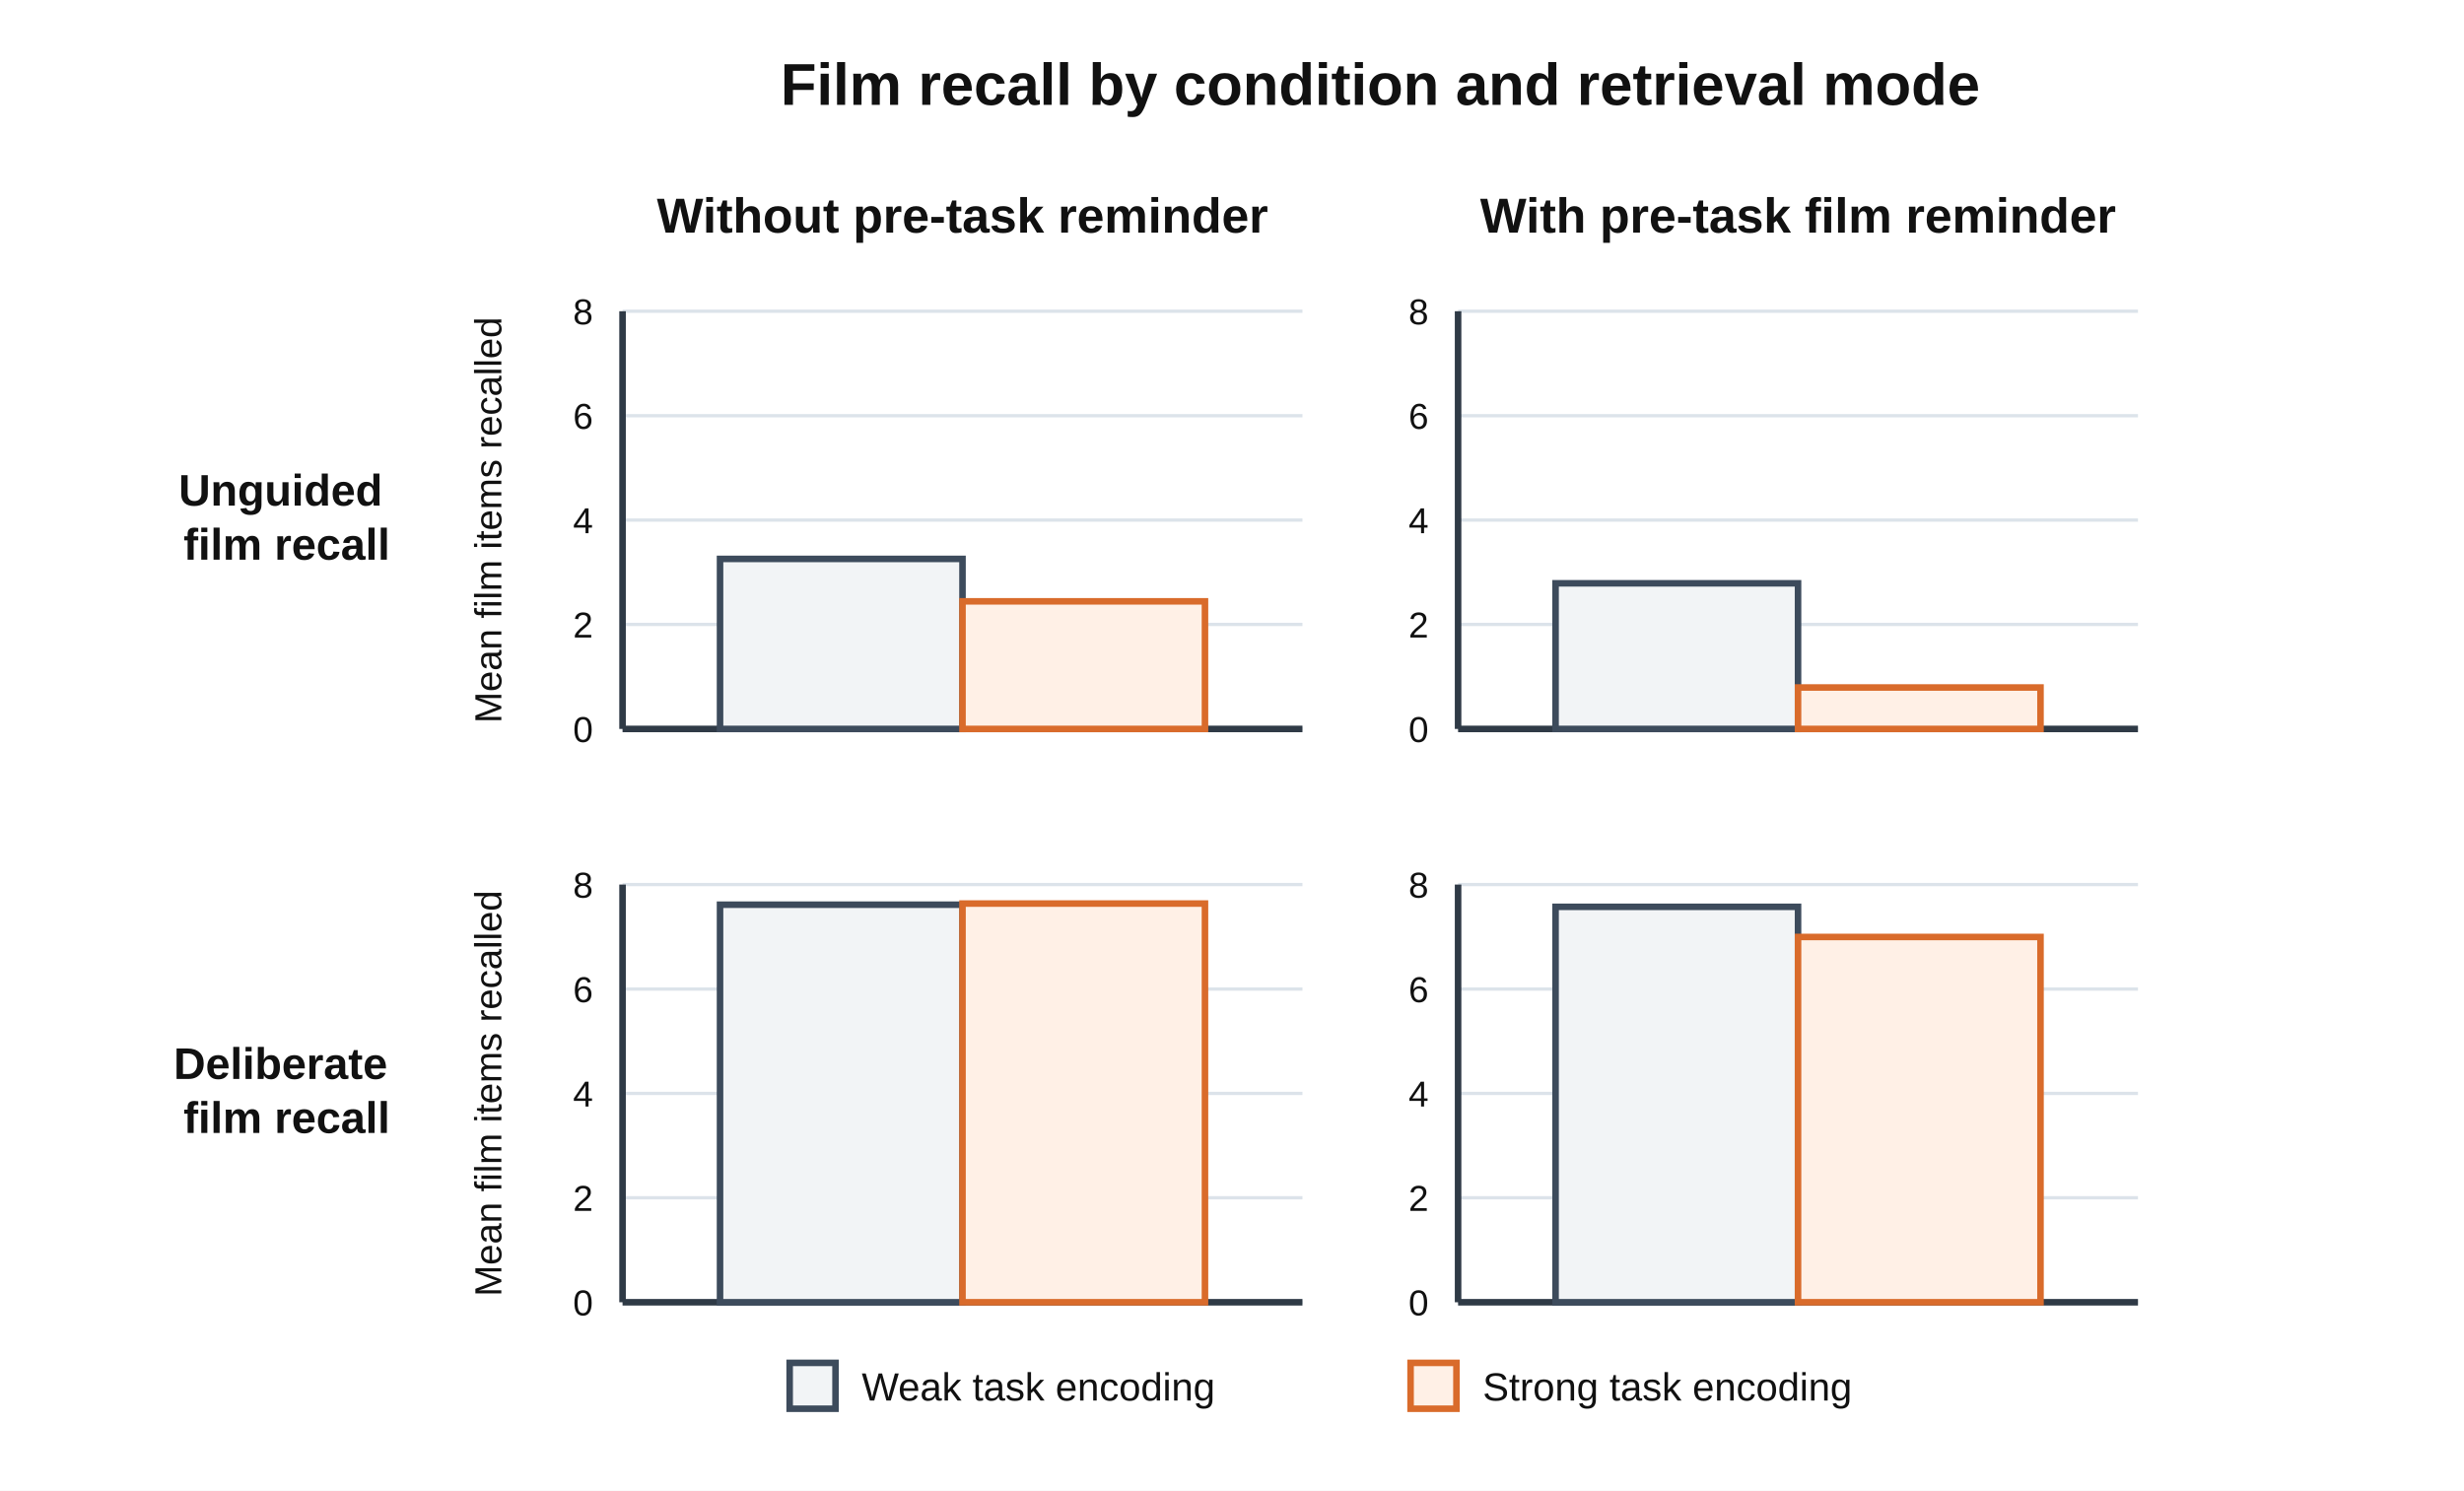
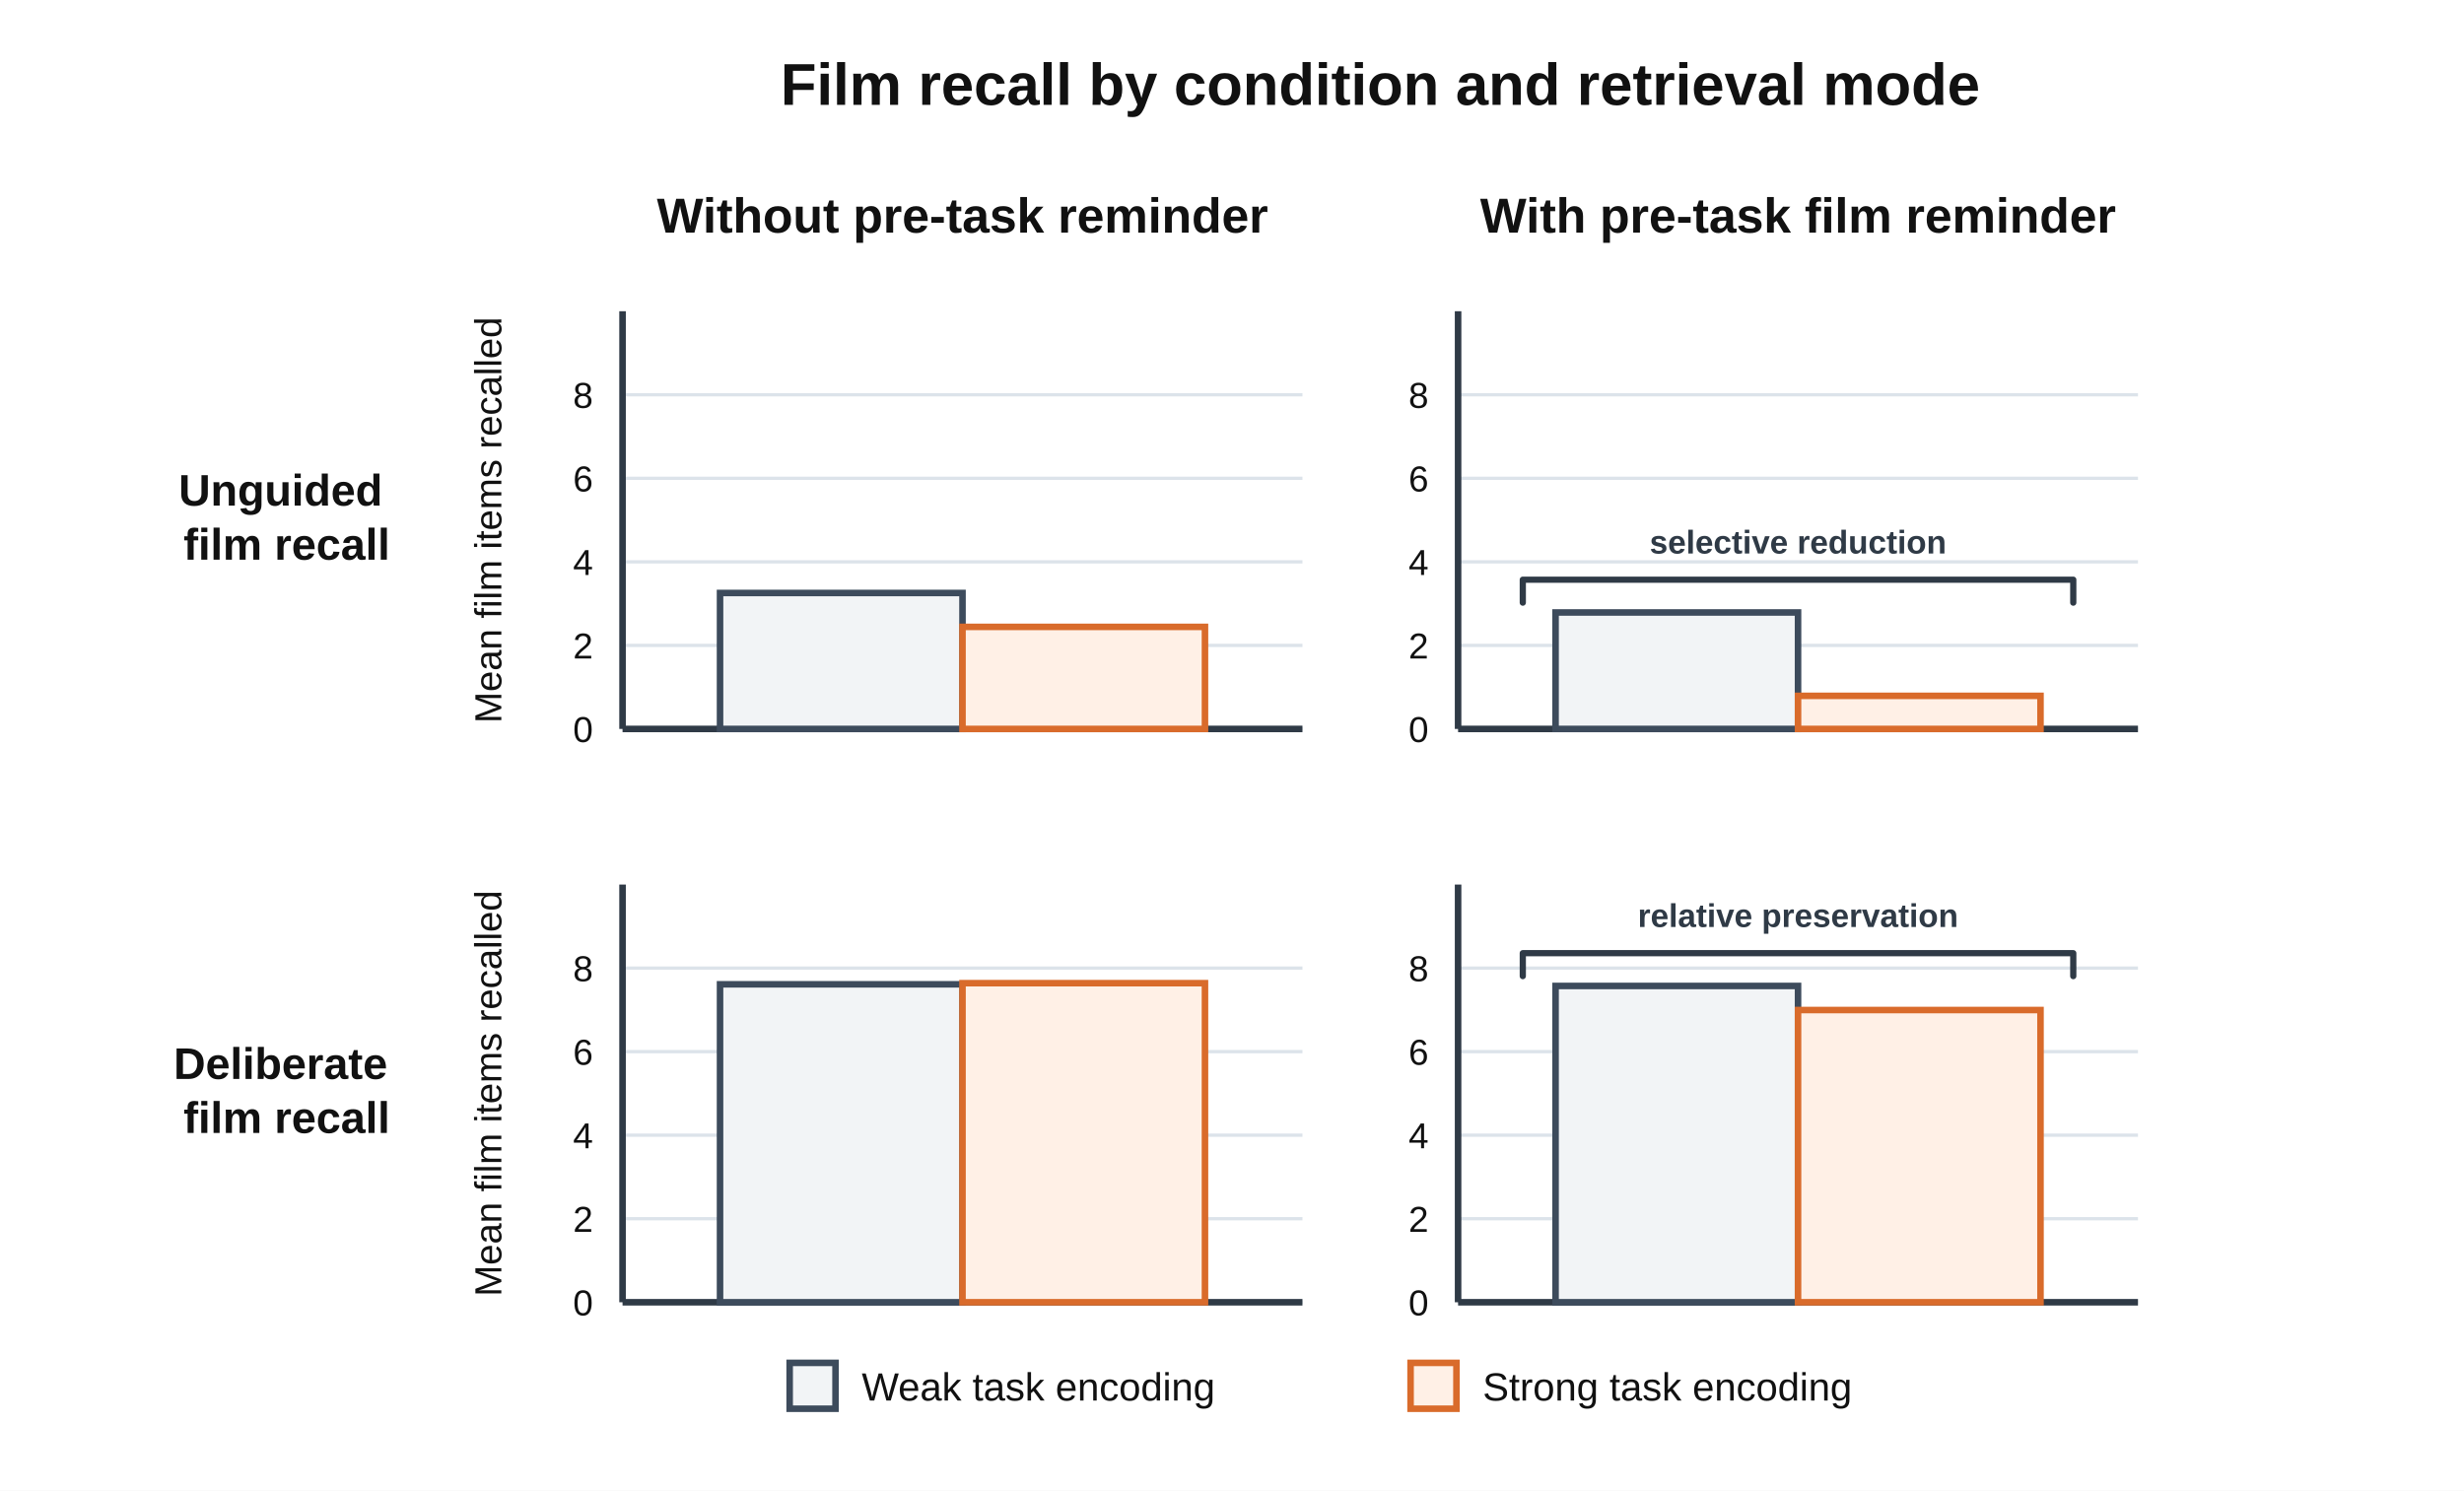
<svg xmlns="http://www.w3.org/2000/svg" width="1504" height="910" viewBox="0 0 1504 910">
  <rect width="100%" height="100%" fill="white" />
  <text x="842.5" y="64.0" font-family="Arial, Helvetica, DejaVu Sans, sans-serif" font-size="36" font-weight="bold" text-anchor="middle" fill="#111111">Film recall by condition and retrieval mode</text>
  <text x="587.5" y="142.0" font-family="Arial, Helvetica, DejaVu Sans, sans-serif" font-size="30" font-weight="bold" text-anchor="middle" fill="#111111">Without pre-task reminder</text>
  <text x="1097.5" y="142.0" font-family="Arial, Helvetica, DejaVu Sans, sans-serif" font-size="30" font-weight="bold" text-anchor="middle" fill="#111111">With pre-task film reminder</text>
  <text x="175.0" y="301.0" font-family="Arial, Helvetica, DejaVu Sans, sans-serif" font-size="27" font-weight="bold" text-anchor="middle" dominant-baseline="middle" fill="#111111">
    <tspan x="175.0" dy="0.0">Unguided</tspan>
    <tspan x="175.0" dy="33.0">film recall</tspan>
  </text>
  <text x="175.0" y="651.0" font-family="Arial, Helvetica, DejaVu Sans, sans-serif" font-size="27" font-weight="bold" text-anchor="middle" dominant-baseline="middle" fill="#111111">
    <tspan x="175.0" dy="0.0">Deliberate</tspan>
    <tspan x="175.0" dy="33.0">film recall</tspan>
  </text>
  <line x1="380.0" y1="445.0" x2="795.0" y2="445.0" stroke="#DCE3EA" stroke-width="2.0" />
  <text x="362.0" y="453.0" font-family="Arial, Helvetica, DejaVu Sans, sans-serif" font-size="22" font-weight="normal" text-anchor="end" fill="#111111">0</text>
-   <line x1="380.0" y1="381.2" x2="795.0" y2="381.2" stroke="#DCE3EA" stroke-width="2.0" />
-   <text x="362.0" y="389.2" font-family="Arial, Helvetica, DejaVu Sans, sans-serif" font-size="22" font-weight="normal" text-anchor="end" fill="#111111">2</text>
-   <line x1="380.0" y1="317.5" x2="795.0" y2="317.5" stroke="#DCE3EA" stroke-width="2.0" />
-   <text x="362.0" y="325.5" font-family="Arial, Helvetica, DejaVu Sans, sans-serif" font-size="22" font-weight="normal" text-anchor="end" fill="#111111">4</text>
-   <line x1="380.0" y1="253.8" x2="795.0" y2="253.8" stroke="#DCE3EA" stroke-width="2.0" />
-   <text x="362.0" y="261.8" font-family="Arial, Helvetica, DejaVu Sans, sans-serif" font-size="22" font-weight="normal" text-anchor="end" fill="#111111">6</text>
-   <line x1="380.0" y1="190.0" x2="795.0" y2="190.0" stroke="#DCE3EA" stroke-width="2.0" />
-   <text x="362.0" y="198.0" font-family="Arial, Helvetica, DejaVu Sans, sans-serif" font-size="22" font-weight="normal" text-anchor="end" fill="#111111">8</text>
+   <line x1="380.0" y1="394.0" x2="795.0" y2="394.0" stroke="#DCE3EA" stroke-width="2.0" />
+   <text x="362.0" y="402.0" font-family="Arial, Helvetica, DejaVu Sans, sans-serif" font-size="22" font-weight="normal" text-anchor="end" fill="#111111">2</text>
+   <line x1="380.0" y1="343.0" x2="795.0" y2="343.0" stroke="#DCE3EA" stroke-width="2.0" />
+   <text x="362.0" y="351.0" font-family="Arial, Helvetica, DejaVu Sans, sans-serif" font-size="22" font-weight="normal" text-anchor="end" fill="#111111">4</text>
+   <line x1="380.0" y1="292.0" x2="795.0" y2="292.0" stroke="#DCE3EA" stroke-width="2.0" />
+   <text x="362.0" y="300.0" font-family="Arial, Helvetica, DejaVu Sans, sans-serif" font-size="22" font-weight="normal" text-anchor="end" fill="#111111">6</text>
+   <line x1="380.0" y1="241.0" x2="795.0" y2="241.0" stroke="#DCE3EA" stroke-width="2.0" />
+   <text x="362.0" y="249.0" font-family="Arial, Helvetica, DejaVu Sans, sans-serif" font-size="22" font-weight="normal" text-anchor="end" fill="#111111">8</text>
  <line x1="380.0" y1="190.0" x2="380.0" y2="445.0" stroke="#2F3A46" stroke-width="4.0" />
  <line x1="380.0" y1="445.0" x2="795.0" y2="445.0" stroke="#2F3A46" stroke-width="4.0" />
-   <rect x="439.5" y="341.2" width="148.0" height="103.8" fill="#F2F4F6" stroke="#3D4B5C" stroke-width="4.0" />
-   <rect x="587.5" y="367.1" width="148.0" height="77.9" fill="#FFF0E6" stroke="#D96B2B" stroke-width="4.0" />
+   <rect x="439.5" y="362.0" width="148.0" height="83.0" fill="#F2F4F6" stroke="#3D4B5C" stroke-width="4.0" />
+   <rect x="587.5" y="382.7" width="148.0" height="62.3" fill="#FFF0E6" stroke="#D96B2B" stroke-width="4.0" />
  <text x="0.0" y="0.0" font-family="Arial, Helvetica, DejaVu Sans, sans-serif" font-size="23" font-weight="normal" text-anchor="middle" fill="#111111" transform="translate(306.0 317.5) rotate(-90)">Mean film items recalled</text>
  <line x1="890.0" y1="445.0" x2="1305.0" y2="445.0" stroke="#DCE3EA" stroke-width="2.0" />
  <text x="872.0" y="453.0" font-family="Arial, Helvetica, DejaVu Sans, sans-serif" font-size="22" font-weight="normal" text-anchor="end" fill="#111111">0</text>
-   <line x1="890.0" y1="381.2" x2="1305.0" y2="381.2" stroke="#DCE3EA" stroke-width="2.0" />
-   <text x="872.0" y="389.2" font-family="Arial, Helvetica, DejaVu Sans, sans-serif" font-size="22" font-weight="normal" text-anchor="end" fill="#111111">2</text>
-   <line x1="890.0" y1="317.5" x2="1305.0" y2="317.5" stroke="#DCE3EA" stroke-width="2.0" />
-   <text x="872.0" y="325.5" font-family="Arial, Helvetica, DejaVu Sans, sans-serif" font-size="22" font-weight="normal" text-anchor="end" fill="#111111">4</text>
-   <line x1="890.0" y1="253.8" x2="1305.0" y2="253.8" stroke="#DCE3EA" stroke-width="2.0" />
-   <text x="872.0" y="261.8" font-family="Arial, Helvetica, DejaVu Sans, sans-serif" font-size="22" font-weight="normal" text-anchor="end" fill="#111111">6</text>
-   <line x1="890.0" y1="190.0" x2="1305.0" y2="190.0" stroke="#DCE3EA" stroke-width="2.0" />
-   <text x="872.0" y="198.0" font-family="Arial, Helvetica, DejaVu Sans, sans-serif" font-size="22" font-weight="normal" text-anchor="end" fill="#111111">8</text>
+   <line x1="890.0" y1="394.0" x2="1305.0" y2="394.0" stroke="#DCE3EA" stroke-width="2.0" />
+   <text x="872.0" y="402.0" font-family="Arial, Helvetica, DejaVu Sans, sans-serif" font-size="22" font-weight="normal" text-anchor="end" fill="#111111">2</text>
+   <line x1="890.0" y1="343.0" x2="1305.0" y2="343.0" stroke="#DCE3EA" stroke-width="2.0" />
+   <text x="872.0" y="351.0" font-family="Arial, Helvetica, DejaVu Sans, sans-serif" font-size="22" font-weight="normal" text-anchor="end" fill="#111111">4</text>
+   <line x1="890.0" y1="292.0" x2="1305.0" y2="292.0" stroke="#DCE3EA" stroke-width="2.0" />
+   <text x="872.0" y="300.0" font-family="Arial, Helvetica, DejaVu Sans, sans-serif" font-size="22" font-weight="normal" text-anchor="end" fill="#111111">6</text>
+   <line x1="890.0" y1="241.0" x2="1305.0" y2="241.0" stroke="#DCE3EA" stroke-width="2.0" />
+   <text x="872.0" y="249.0" font-family="Arial, Helvetica, DejaVu Sans, sans-serif" font-size="22" font-weight="normal" text-anchor="end" fill="#111111">8</text>
  <line x1="890.0" y1="190.0" x2="890.0" y2="445.0" stroke="#2F3A46" stroke-width="4.0" />
  <line x1="890.0" y1="445.0" x2="1305.0" y2="445.0" stroke="#2F3A46" stroke-width="4.0" />
-   <rect x="949.5" y="356.1" width="148.0" height="88.9" fill="#F2F4F6" stroke="#3D4B5C" stroke-width="4.0" />
-   <rect x="1097.5" y="419.7" width="148.0" height="25.3" fill="#FFF0E6" stroke="#D96B2B" stroke-width="4.0" />
+   <rect x="949.5" y="373.9" width="148.0" height="71.1" fill="#F2F4F6" stroke="#3D4B5C" stroke-width="4.0" />
+   <rect x="1097.5" y="424.8" width="148.0" height="20.2" fill="#FFF0E6" stroke="#D96B2B" stroke-width="4.0" />
+   <polyline points="929.5,367.9 929.5,353.9 1265.5,353.9 1265.5,367.9" fill="none" stroke="#2F3A46" stroke-width="3.8" stroke-linecap="round" stroke-linejoin="round" />
+   <text x="1097.5" y="337.9" font-family="Arial, Helvetica, DejaVu Sans, sans-serif" font-size="20" font-weight="bold" text-anchor="middle" fill="#2F3A46">selective reduction</text>
  <line x1="380.0" y1="795.0" x2="795.0" y2="795.0" stroke="#DCE3EA" stroke-width="2.0" />
  <text x="362.0" y="803.0" font-family="Arial, Helvetica, DejaVu Sans, sans-serif" font-size="22" font-weight="normal" text-anchor="end" fill="#111111">0</text>
-   <line x1="380.0" y1="731.2" x2="795.0" y2="731.2" stroke="#DCE3EA" stroke-width="2.0" />
-   <text x="362.0" y="739.2" font-family="Arial, Helvetica, DejaVu Sans, sans-serif" font-size="22" font-weight="normal" text-anchor="end" fill="#111111">2</text>
-   <line x1="380.0" y1="667.5" x2="795.0" y2="667.5" stroke="#DCE3EA" stroke-width="2.0" />
-   <text x="362.0" y="675.5" font-family="Arial, Helvetica, DejaVu Sans, sans-serif" font-size="22" font-weight="normal" text-anchor="end" fill="#111111">4</text>
-   <line x1="380.0" y1="603.8" x2="795.0" y2="603.8" stroke="#DCE3EA" stroke-width="2.0" />
-   <text x="362.0" y="611.8" font-family="Arial, Helvetica, DejaVu Sans, sans-serif" font-size="22" font-weight="normal" text-anchor="end" fill="#111111">6</text>
-   <line x1="380.0" y1="540.0" x2="795.0" y2="540.0" stroke="#DCE3EA" stroke-width="2.0" />
-   <text x="362.0" y="548.0" font-family="Arial, Helvetica, DejaVu Sans, sans-serif" font-size="22" font-weight="normal" text-anchor="end" fill="#111111">8</text>
+   <line x1="380.0" y1="744.0" x2="795.0" y2="744.0" stroke="#DCE3EA" stroke-width="2.0" />
+   <text x="362.0" y="752.0" font-family="Arial, Helvetica, DejaVu Sans, sans-serif" font-size="22" font-weight="normal" text-anchor="end" fill="#111111">2</text>
+   <line x1="380.0" y1="693.0" x2="795.0" y2="693.0" stroke="#DCE3EA" stroke-width="2.0" />
+   <text x="362.0" y="701.0" font-family="Arial, Helvetica, DejaVu Sans, sans-serif" font-size="22" font-weight="normal" text-anchor="end" fill="#111111">4</text>
+   <line x1="380.0" y1="642.0" x2="795.0" y2="642.0" stroke="#DCE3EA" stroke-width="2.0" />
+   <text x="362.0" y="650.0" font-family="Arial, Helvetica, DejaVu Sans, sans-serif" font-size="22" font-weight="normal" text-anchor="end" fill="#111111">6</text>
+   <line x1="380.0" y1="591.0" x2="795.0" y2="591.0" stroke="#DCE3EA" stroke-width="2.0" />
+   <text x="362.0" y="599.0" font-family="Arial, Helvetica, DejaVu Sans, sans-serif" font-size="22" font-weight="normal" text-anchor="end" fill="#111111">8</text>
  <line x1="380.0" y1="540.0" x2="380.0" y2="795.0" stroke="#2F3A46" stroke-width="4.0" />
  <line x1="380.0" y1="795.0" x2="795.0" y2="795.0" stroke="#2F3A46" stroke-width="4.0" />
-   <rect x="439.5" y="552.3" width="148.0" height="242.7" fill="#F2F4F6" stroke="#3D4B5C" stroke-width="4.0" />
-   <rect x="587.5" y="551.6" width="148.0" height="243.4" fill="#FFF0E6" stroke="#D96B2B" stroke-width="4.0" />
+   <rect x="439.5" y="600.9" width="148.0" height="194.1" fill="#F2F4F6" stroke="#3D4B5C" stroke-width="4.0" />
+   <rect x="587.5" y="600.2" width="148.0" height="194.8" fill="#FFF0E6" stroke="#D96B2B" stroke-width="4.0" />
  <text x="0.0" y="0.0" font-family="Arial, Helvetica, DejaVu Sans, sans-serif" font-size="23" font-weight="normal" text-anchor="middle" fill="#111111" transform="translate(306.0 667.5) rotate(-90)">Mean film items recalled</text>
  <line x1="890.0" y1="795.0" x2="1305.0" y2="795.0" stroke="#DCE3EA" stroke-width="2.0" />
  <text x="872.0" y="803.0" font-family="Arial, Helvetica, DejaVu Sans, sans-serif" font-size="22" font-weight="normal" text-anchor="end" fill="#111111">0</text>
-   <line x1="890.0" y1="731.2" x2="1305.0" y2="731.2" stroke="#DCE3EA" stroke-width="2.0" />
-   <text x="872.0" y="739.2" font-family="Arial, Helvetica, DejaVu Sans, sans-serif" font-size="22" font-weight="normal" text-anchor="end" fill="#111111">2</text>
-   <line x1="890.0" y1="667.5" x2="1305.0" y2="667.5" stroke="#DCE3EA" stroke-width="2.0" />
-   <text x="872.0" y="675.5" font-family="Arial, Helvetica, DejaVu Sans, sans-serif" font-size="22" font-weight="normal" text-anchor="end" fill="#111111">4</text>
-   <line x1="890.0" y1="603.8" x2="1305.0" y2="603.8" stroke="#DCE3EA" stroke-width="2.0" />
-   <text x="872.0" y="611.8" font-family="Arial, Helvetica, DejaVu Sans, sans-serif" font-size="22" font-weight="normal" text-anchor="end" fill="#111111">6</text>
-   <line x1="890.0" y1="540.0" x2="1305.0" y2="540.0" stroke="#DCE3EA" stroke-width="2.0" />
-   <text x="872.0" y="548.0" font-family="Arial, Helvetica, DejaVu Sans, sans-serif" font-size="22" font-weight="normal" text-anchor="end" fill="#111111">8</text>
+   <line x1="890.0" y1="744.0" x2="1305.0" y2="744.0" stroke="#DCE3EA" stroke-width="2.0" />
+   <text x="872.0" y="752.0" font-family="Arial, Helvetica, DejaVu Sans, sans-serif" font-size="22" font-weight="normal" text-anchor="end" fill="#111111">2</text>
+   <line x1="890.0" y1="693.0" x2="1305.0" y2="693.0" stroke="#DCE3EA" stroke-width="2.0" />
+   <text x="872.0" y="701.0" font-family="Arial, Helvetica, DejaVu Sans, sans-serif" font-size="22" font-weight="normal" text-anchor="end" fill="#111111">4</text>
+   <line x1="890.0" y1="642.0" x2="1305.0" y2="642.0" stroke="#DCE3EA" stroke-width="2.0" />
+   <text x="872.0" y="650.0" font-family="Arial, Helvetica, DejaVu Sans, sans-serif" font-size="22" font-weight="normal" text-anchor="end" fill="#111111">6</text>
+   <line x1="890.0" y1="591.0" x2="1305.0" y2="591.0" stroke="#DCE3EA" stroke-width="2.0" />
+   <text x="872.0" y="599.0" font-family="Arial, Helvetica, DejaVu Sans, sans-serif" font-size="22" font-weight="normal" text-anchor="end" fill="#111111">8</text>
  <line x1="890.0" y1="540.0" x2="890.0" y2="795.0" stroke="#2F3A46" stroke-width="4.0" />
  <line x1="890.0" y1="795.0" x2="1305.0" y2="795.0" stroke="#2F3A46" stroke-width="4.0" />
-   <rect x="949.5" y="553.6" width="148.0" height="241.4" fill="#F2F4F6" stroke="#3D4B5C" stroke-width="4.0" />
-   <rect x="1097.5" y="572.0" width="148.0" height="223.0" fill="#FFF0E6" stroke="#D96B2B" stroke-width="4.0" />
+   <rect x="949.5" y="601.9" width="148.0" height="193.1" fill="#F2F4F6" stroke="#3D4B5C" stroke-width="4.0" />
+   <rect x="1097.5" y="616.6" width="148.0" height="178.4" fill="#FFF0E6" stroke="#D96B2B" stroke-width="4.0" />
+   <polyline points="929.5,595.9 929.5,581.9 1265.5,581.9 1265.5,595.9" fill="none" stroke="#2F3A46" stroke-width="3.8" stroke-linecap="round" stroke-linejoin="round" />
+   <text x="1097.5" y="565.9" font-family="Arial, Helvetica, DejaVu Sans, sans-serif" font-size="20" font-weight="bold" text-anchor="middle" fill="#2F3A46">relative preservation</text>
  <rect x="482.0" y="832.0" width="28.0" height="28.0" fill="#F2F4F6" stroke="#3D4B5C" stroke-width="4.0" />
  <text x="526.0" y="855.0" font-family="Arial, Helvetica, DejaVu Sans, sans-serif" font-size="24" font-weight="normal" text-anchor="start" fill="#111111">Weak task encoding</text>
  <rect x="861.0" y="832.0" width="28.0" height="28.0" fill="#FFF0E6" stroke="#D96B2B" stroke-width="4.0" />
  <text x="905.0" y="855.0" font-family="Arial, Helvetica, DejaVu Sans, sans-serif" font-size="24" font-weight="normal" text-anchor="start" fill="#111111">Strong task encoding</text>
</svg>
